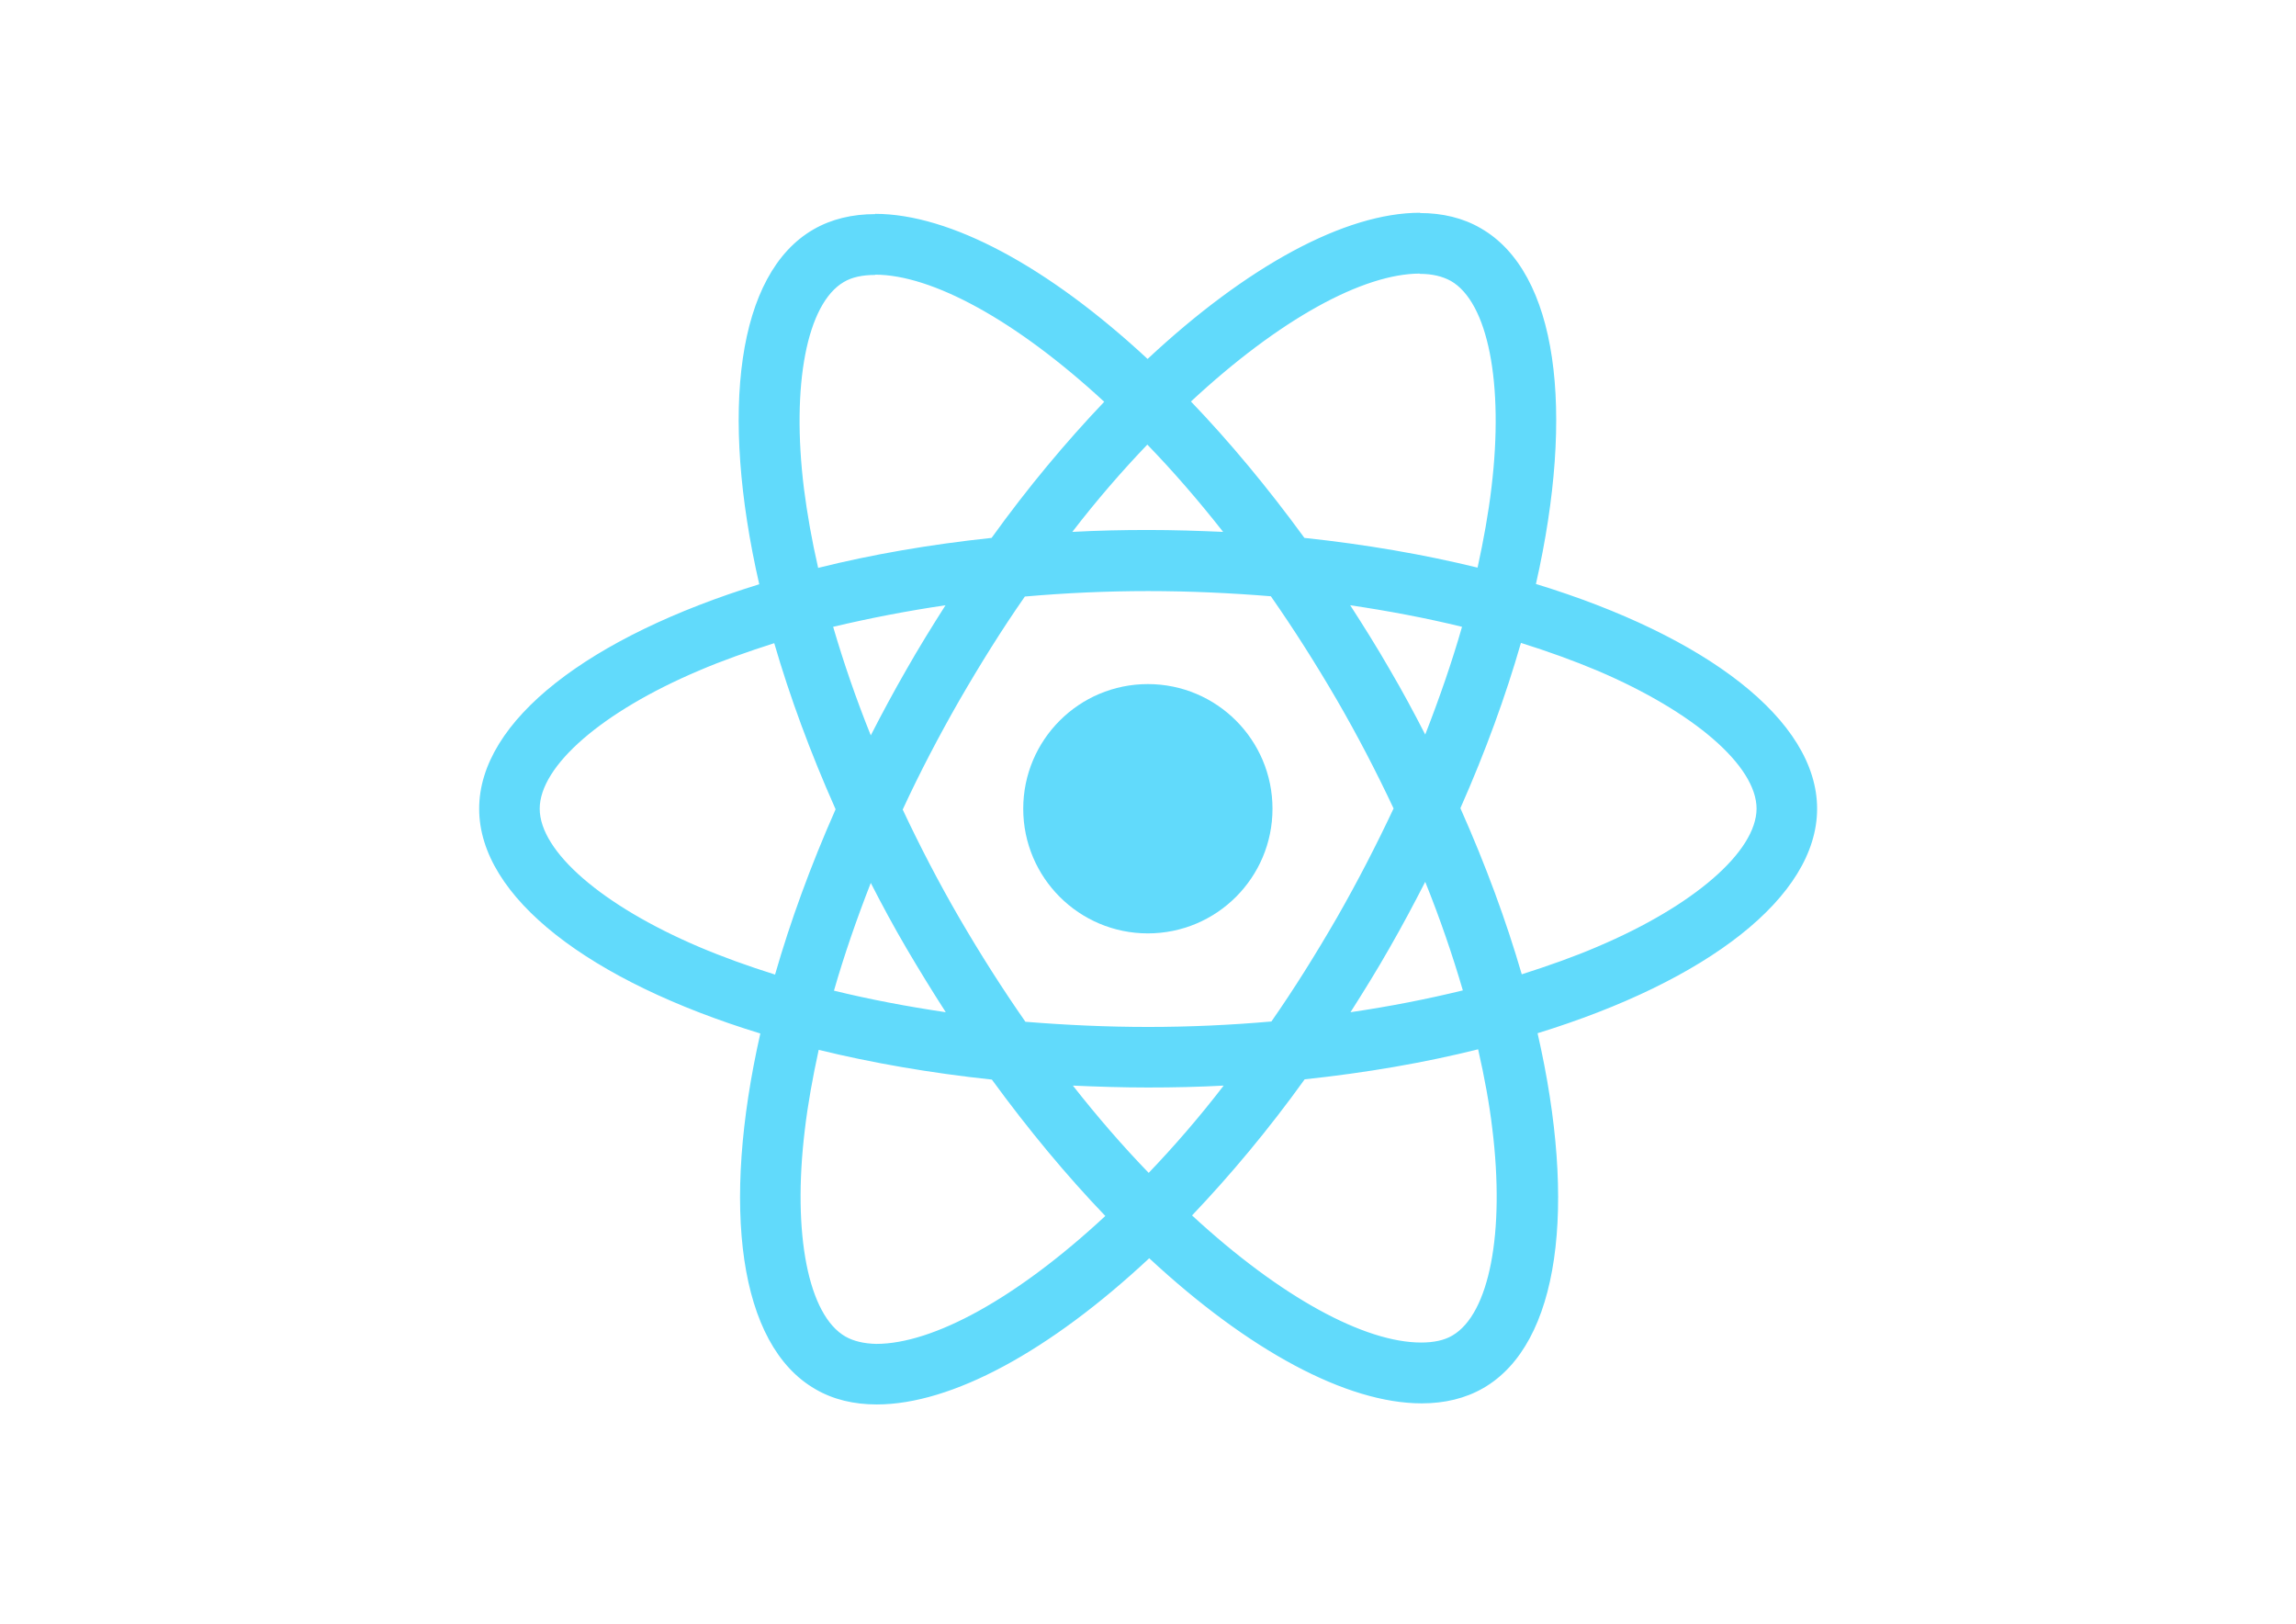
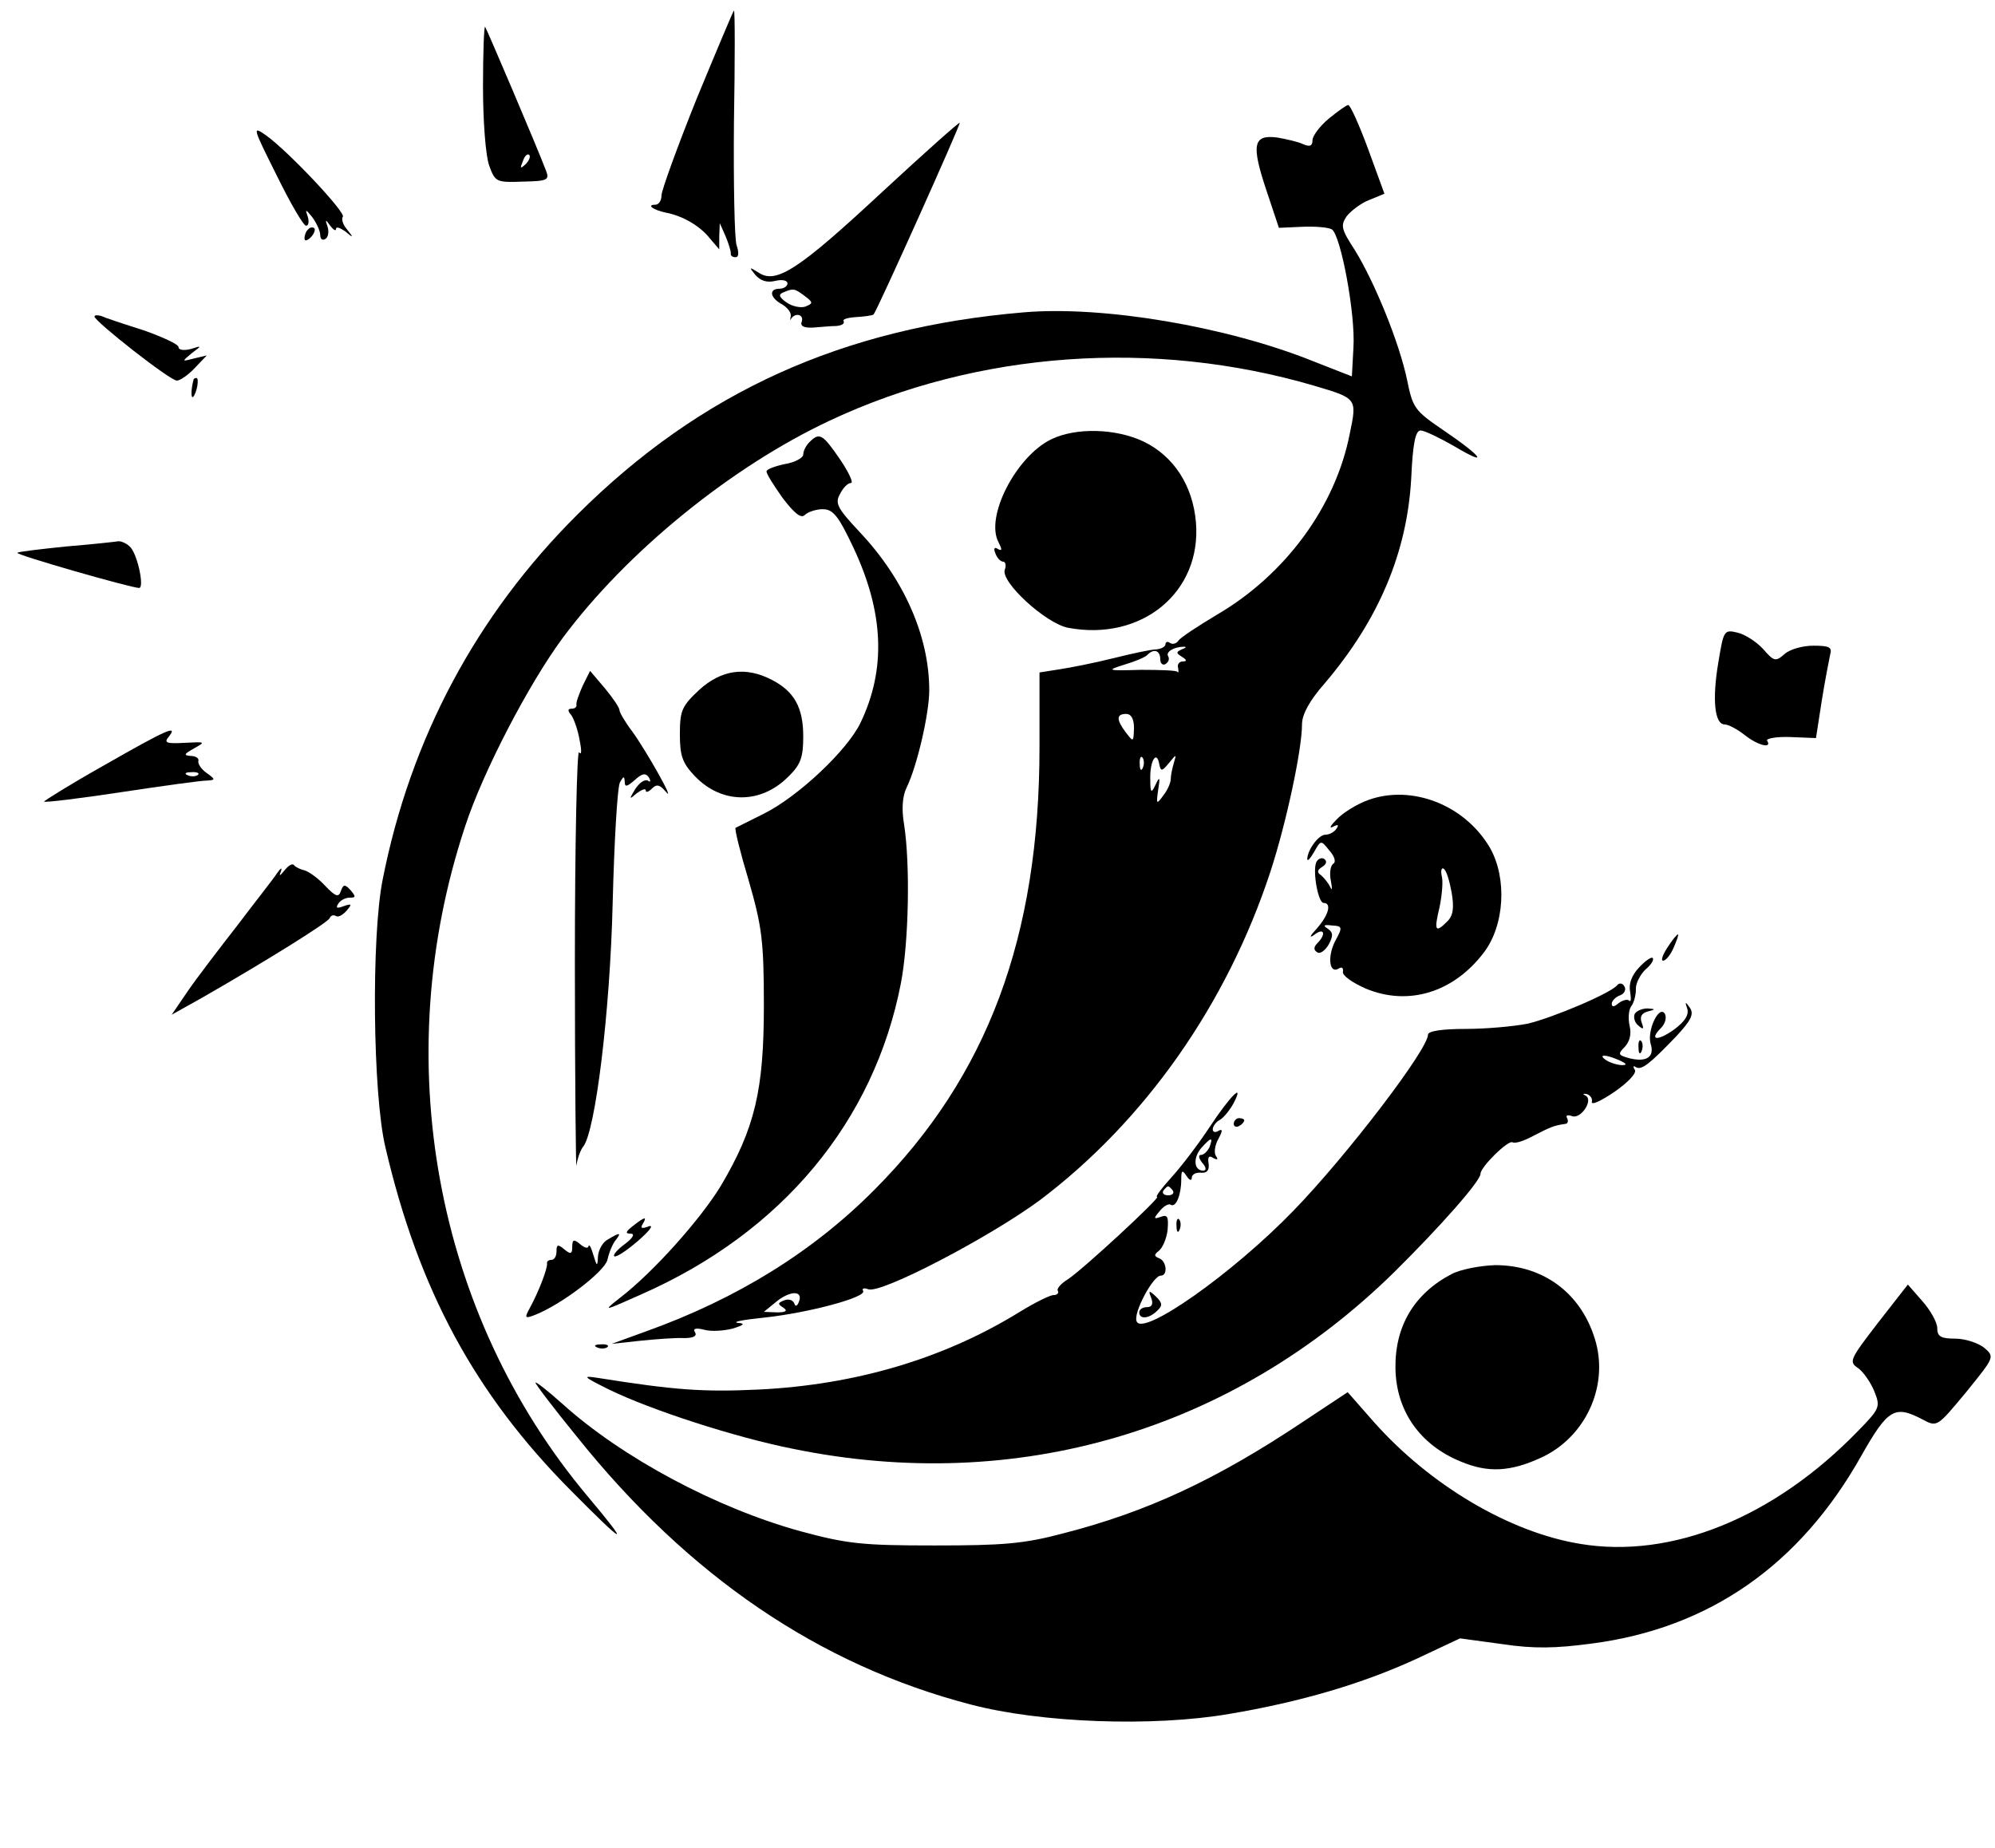
- <svg xmlns="http://www.w3.org/2000/svg" viewBox="0 0 841.9 595.3">
-   <g fill="#61DAFB">
-     <path d="M666.3 296.5c0-32.5-40.7-63.3-103.1-82.4 14.4-63.6 8-114.2-20.2-130.4-6.5-3.8-14.1-5.6-22.4-5.6v22.3c4.6 0 8.3.9 11.4 2.6 13.6 7.8 19.5 37.5 14.9 75.7-1.1 9.4-2.9 19.3-5.1 29.4-19.6-4.8-41-8.5-63.5-10.9-13.5-18.5-27.5-35.3-41.6-50 32.6-30.3 63.2-46.9 84-46.9V78c-27.5 0-63.5 19.6-99.9 53.6-36.4-33.8-72.4-53.2-99.9-53.2v22.3c20.7 0 51.4 16.5 84 46.6-14 14.7-28 31.4-41.3 49.9-22.6 2.4-44 6.1-63.6 11-2.3-10-4-19.7-5.2-29-4.7-38.2 1.1-67.9 14.6-75.8 3-1.8 6.9-2.6 11.5-2.6V78.5c-8.4 0-16 1.8-22.6 5.6-28.1 16.2-34.4 66.7-19.9 130.1-62.2 19.2-102.7 49.9-102.7 82.3 0 32.5 40.7 63.3 103.1 82.4-14.4 63.6-8 114.2 20.2 130.4 6.5 3.8 14.1 5.6 22.5 5.6 27.5 0 63.5-19.6 99.9-53.6 36.4 33.8 72.4 53.2 99.9 53.2 8.4 0 16-1.8 22.6-5.6 28.1-16.2 34.4-66.7 19.9-130.1 62-19.1 102.5-49.9 102.5-82.3zm-130.2-66.7c-3.7 12.9-8.3 26.2-13.5 39.5-4.1-8-8.4-16-13.1-24-4.6-8-9.5-15.8-14.4-23.4 14.2 2.1 27.9 4.7 41 7.9zm-45.8 106.5c-7.8 13.5-15.8 26.3-24.1 38.2-14.9 1.3-30 2-45.2 2-15.1 0-30.2-.7-45-1.9-8.3-11.9-16.4-24.6-24.2-38-7.6-13.1-14.5-26.4-20.8-39.8 6.2-13.4 13.2-26.8 20.7-39.9 7.8-13.5 15.8-26.3 24.1-38.2 14.9-1.3 30-2 45.2-2 15.1 0 30.2.7 45 1.9 8.3 11.9 16.4 24.6 24.2 38 7.6 13.1 14.5 26.4 20.8 39.8-6.3 13.4-13.2 26.8-20.7 39.9zm32.3-13c5.4 13.4 10 26.8 13.8 39.8-13.1 3.2-26.9 5.9-41.2 8 4.9-7.7 9.8-15.6 14.4-23.7 4.6-8 8.9-16.1 13-24.1zM421.2 430c-9.3-9.6-18.6-20.3-27.8-32 9 .4 18.2.7 27.5.7 9.4 0 18.7-.2 27.8-.7-9 11.7-18.3 22.4-27.5 32zm-74.4-58.9c-14.2-2.1-27.9-4.7-41-7.9 3.7-12.9 8.3-26.2 13.5-39.5 4.1 8 8.4 16 13.1 24 4.7 8 9.5 15.8 14.4 23.4zM420.7 163c9.3 9.6 18.6 20.3 27.8 32-9-.4-18.2-.7-27.5-.7-9.4 0-18.7.2-27.8.7 9-11.7 18.3-22.4 27.5-32zm-74 58.9c-4.9 7.7-9.8 15.6-14.4 23.7-4.6 8-8.9 16-13 24-5.4-13.4-10-26.8-13.8-39.8 13.1-3.1 26.9-5.8 41.2-7.9zm-90.5 125.2c-35.4-15.1-58.3-34.9-58.3-50.6 0-15.7 22.9-35.6 58.3-50.6 8.6-3.7 18-7 27.7-10.1 5.7 19.6 13.2 40 22.5 60.9-9.2 20.8-16.6 41.1-22.2 60.6-9.9-3.1-19.3-6.5-28-10.2zM310 490c-13.6-7.8-19.5-37.5-14.9-75.7 1.1-9.4 2.9-19.3 5.1-29.4 19.6 4.8 41 8.5 63.5 10.9 13.5 18.5 27.5 35.3 41.6 50-32.6 30.3-63.2 46.9-84 46.9-4.5-.1-8.3-1-11.3-2.7zm237.2-76.2c4.7 38.2-1.1 67.9-14.6 75.8-3 1.8-6.9 2.6-11.5 2.6-20.7 0-51.4-16.5-84-46.6 14-14.7 28-31.4 41.3-49.9 22.6-2.4 44-6.1 63.6-11 2.3 10.1 4.1 19.8 5.2 29.1zm38.5-66.7c-8.6 3.7-18 7-27.7 10.1-5.7-19.6-13.2-40-22.5-60.9 9.2-20.8 16.6-41.1 22.2-60.6 9.9 3.1 19.3 6.5 28.1 10.2 35.4 15.1 58.3 34.9 58.3 50.6-.1 15.7-23 35.6-58.4 50.6zM320.8 78.4z" />
-     <circle cx="420.9" cy="296.5" r="45.7" />
-     <path d="M520.5 78.1z" />
+ <svg xmlns="http://www.w3.org/2000/svg" version="1.0" width="380pt" height="352pt" viewBox="0 0 380 352" preserveAspectRatio="xMidYMid meet">
+   <g transform="translate(0,352) scale(0.1,-0.1)" fill="#000000" stroke="none">
+     <path d="M1327 3332 c-37 -92 -67 -175 -67 -184 0 -10 -5 -18 -12 -18 -17 0 -4 -10 20 -15 32 -6 65 -25 84 -49 l18 -21 0 25 1 25 11 -25 c6 -14 10 -28 10 -32 -1 -5 3 -8 9 -8 6 0 7 8 2 23 -4 12 -6 118 -5 235 2 116 2 212 0 212 -1 0 -33 -76 -71 -168z" />
+     <path d="M920 3355 c0 -65 5 -133 12 -151 11 -30 13 -32 63 -30 48 1 52 3 45 21 -17 45 -113 270 -116 274 -2 2 -4 -49 -4 -114z m81 -148 c-10 -9 -11 -8 -5 6 3 10 9 15 12 12 3 -3 0 -11 -7 -18z" />
+     <path d="M2531 3294 c-17 -14 -31 -33 -31 -41 0 -11 -5 -13 -17 -8 -10 5 -33 10 -50 13 -46 6 -50 -13 -21 -100 l24 -72 45 2 c24 1 49 -1 56 -5 17 -12 45 -161 41 -225 l-3 -55 -74 29 c-164 66 -400 106 -551 93 -345 -29 -616 -152 -850 -385 -193 -192 -318 -427 -371 -695 -22 -109 -19 -409 5 -510 63 -271 170 -470 354 -655 106 -107 114 -109 31 -10 -291 347 -380 833 -233 1276 34 104 121 271 186 359 122 164 321 326 509 414 281 132 617 156 923 66 81 -24 81 -24 67 -91 -27 -139 -123 -269 -253 -345 -37 -22 -70 -44 -73 -49 -4 -6 -11 -8 -16 -5 -5 4 -9 2 -9 -2 0 -5 -8 -9 -17 -10 -10 0 -47 -8 -83 -17 -36 -9 -82 -18 -102 -21 l-38 -6 0 -142 c0 -362 -99 -627 -314 -843 -117 -118 -262 -208 -435 -270 l-66 -24 55 6 c30 3 68 6 83 5 18 0 25 4 21 11 -5 7 1 9 17 5 14 -4 38 -2 54 2 23 7 25 10 10 11 -11 2 12 6 50 10 85 9 197 39 189 51 -3 5 2 6 10 3 24 -9 231 99 327 170 200 151 356 373 439 626 30 92 60 232 60 280 0 19 14 45 43 78 103 121 157 249 165 390 3 67 8 92 18 92 7 0 36 -14 64 -30 67 -40 55 -21 -20 30 -56 38 -59 43 -70 97 -15 71 -61 184 -99 246 -26 40 -28 47 -16 65 8 10 27 25 43 31 l29 12 -31 85 c-17 46 -34 84 -38 84 -3 0 -20 -12 -37 -26z m-280 -1011 c-11 -5 -11 -7 0 -14 10 -6 10 -9 2 -9 -7 0 -11 -6 -9 -12 1 -7 1 -11 -1 -8 -1 3 -33 4 -70 4 -65 -2 -66 -1 -31 10 20 6 40 14 44 19 12 12 24 8 24 -9 0 -8 5 -12 10 -9 6 4 8 10 5 15 -5 8 11 18 30 18 6 0 4 -2 -4 -5z m-91 -150 c-1 -27 -1 -27 -15 -9 -19 25 -19 36 0 36 10 0 15 -10 15 -27z m17 -75 c-3 -8 -6 -5 -6 6 -1 11 2 17 5 13 3 -3 4 -12 1 -19z m50 9 c14 17 14 17 9 0 -3 -10 -6 -24 -6 -31 0 -7 -6 -21 -14 -31 -13 -18 -14 -18 -10 10 4 25 3 27 -5 10 -8 -17 -10 -16 -10 11 -1 34 12 56 17 29 3 -15 5 -15 19 2z m-705 -1026 c-3 -9 -7 -11 -9 -4 -3 7 -11 9 -19 6 -13 -5 -13 -7 -2 -14 9 -6 5 -9 -12 -9 l-25 1 22 18 c26 22 53 24 45 2z" />
+     <path d="M1680 3154 c-158 -147 -201 -175 -234 -154 -19 12 -20 12 -7 -4 10 -11 22 -15 38 -11 13 3 23 1 23 -5 0 -5 -7 -10 -15 -10 -21 0 -19 -17 5 -30 10 -6 18 -16 16 -23 -1 -6 -1 -9 1 -4 8 12 25 8 20 -6 -3 -8 4 -12 22 -11 14 1 34 3 44 3 10 1 16 4 14 9 -3 4 8 7 24 8 16 1 31 3 33 5 7 8 166 362 164 365 -2 1 -68 -58 -148 -132z m-147 -198 c16 -12 16 -14 1 -20 -8 -3 -25 0 -36 8 -14 10 -16 15 -6 19 19 8 21 8 41 -7z" />
+     <path d="M527 3186 c26 -53 51 -96 56 -96 5 0 6 8 3 18 -5 14 -4 14 9 -2 8 -11 15 -26 15 -34 0 -7 4 -11 10 -7 5 3 7 13 4 23 -5 14 -4 15 5 2 6 -8 11 -11 11 -6 0 5 8 2 18 -5 15 -13 16 -12 3 4 -8 9 -11 20 -8 24 7 7 -103 124 -146 155 -27 19 -26 16 20 -76z" />
+     <path d="M587 3083 c-4 -3 -7 -11 -7 -17 0 -6 5 -5 12 2 6 6 9 14 7 17 -3 3 -9 2 -12 -2z" />
+     <path d="M180 2917 c0 -9 145 -123 157 -122 6 0 22 11 34 24 l23 24 -25 -6 c-23 -6 -23 -6 -4 10 20 15 20 15 -2 8 -13 -3 -23 -2 -23 4 0 5 -30 19 -67 32 -38 12 -74 24 -80 27 -7 2 -13 2 -13 -1z" />
+     <path d="M369 2798 c-5 -18 -6 -38 -1 -34 7 8 12 36 6 36 -2 0 -4 -1 -5 -2z" />
+     <path d="M2002 2683 c-67 -33 -126 -148 -100 -196 7 -14 7 -17 -1 -13 -7 5 -9 1 -5 -8 3 -9 10 -16 15 -16 4 0 6 -7 3 -15 -9 -23 78 -103 121 -111 140 -26 254 68 243 201 -6 70 -42 126 -100 154 -53 25 -129 27 -176 4z" />
+     <path d="M1542 2678 c-7 -7 -12 -17 -12 -24 0 -6 -16 -15 -35 -18 -19 -4 -35 -10 -35 -14 0 -5 14 -27 31 -51 23 -30 35 -39 42 -32 6 6 22 11 34 11 20 0 30 -13 58 -72 59 -125 63 -233 14 -335 -25 -52 -118 -140 -184 -173 -28 -14 -52 -26 -54 -27 -2 -2 9 -47 25 -100 25 -87 29 -114 29 -238 0 -162 -17 -234 -82 -344 -39 -64 -129 -165 -193 -214 -33 -26 -31 -25 43 8 267 118 442 329 493 592 15 78 18 226 6 303 -5 29 -3 54 5 70 20 41 43 141 43 185 0 103 -48 212 -133 302 -42 45 -47 54 -37 72 6 12 15 21 21 21 5 0 -4 20 -21 45 -33 48 -39 52 -58 33z" />
+     <path d="M126 2479 c-49 -5 -91 -10 -93 -12 -3 -4 217 -67 232 -67 10 0 -2 60 -16 77 -6 7 -17 12 -23 12 -6 -1 -51 -6 -100 -10z" />
+     <path d="M3273 2258 c-12 -71 -7 -118 12 -118 7 0 24 -9 38 -20 25 -20 53 -27 43 -11 -3 4 17 8 44 7 l49 -2 11 71 c6 38 14 78 16 88 4 14 -1 17 -32 17 -21 0 -45 -7 -55 -16 -17 -15 -20 -14 -41 10 -13 14 -35 28 -49 31 -25 6 -26 4 -36 -57z" />
+     <path d="M1110 2214 c-7 -16 -13 -32 -12 -36 1 -5 -3 -8 -9 -8 -8 0 -8 -4 -1 -12 5 -7 13 -29 16 -48 4 -19 4 -30 -1 -23 -4 6 -8 -174 -8 -400 0 -227 2 -401 3 -387 2 14 8 30 13 36 23 29 51 255 56 464 3 118 9 222 14 230 7 12 8 12 9 1 0 -11 4 -10 19 3 14 13 21 14 27 5 4 -7 3 -10 -2 -6 -6 3 -16 -4 -24 -16 -12 -20 -12 -21 3 -8 10 7 17 10 17 5 0 -4 5 -3 12 4 9 9 15 7 26 -6 21 -25 -37 78 -64 115 -13 17 -24 36 -24 40 0 5 -13 24 -28 42 l-28 33 -14 -28z" />
+     <path d="M1332 2206 c-33 -31 -37 -39 -37 -85 0 -41 5 -55 29 -80 51 -53 125 -53 177 -1 24 23 29 37 29 77 0 55 -17 86 -60 108 -50 26 -96 19 -138 -19z" />
+     <path d="M198 2062 c-64 -36 -115 -68 -114 -69 2 -2 68 6 147 18 79 12 152 22 162 22 18 1 18 2 0 15 -10 7 -17 18 -15 23 1 5 -6 9 -15 9 -14 1 -12 4 6 14 23 13 23 13 -17 11 -35 -2 -40 0 -31 11 20 25 -4 14 -123 -54z m179 -18 c-3 -3 -12 -4 -19 -1 -8 3 -5 6 6 6 11 1 17 -2 13 -5z" />
+     <path d="M2606 1996 c-22 -8 -49 -25 -60 -37 -12 -12 -15 -18 -7 -14 9 5 12 4 7 -3 -4 -7 -14 -12 -21 -12 -14 0 -35 -30 -35 -47 1 -4 6 2 13 14 13 23 13 23 29 3 10 -11 13 -22 8 -25 -6 -4 -8 -18 -5 -33 3 -15 2 -20 -1 -12 -4 8 -12 18 -18 23 -8 5 -7 10 3 16 8 5 9 11 3 15 -5 3 -12 0 -15 -7 -7 -18 4 -77 14 -77 16 0 10 -23 -13 -49 -13 -14 -15 -19 -5 -12 19 15 24 2 6 -16 -7 -7 -7 -13 0 -17 5 -4 15 3 22 15 9 17 8 23 -2 30 -10 6 -7 8 8 6 20 -1 21 -3 6 -30 -15 -30 -11 -63 7 -52 6 4 9 1 8 -6 -2 -7 18 -21 43 -32 81 -34 167 -8 225 68 40 52 45 142 12 200 -48 82 -149 121 -232 91z m159 -176 c5 -29 3 -44 -8 -55 -23 -23 -26 -19 -15 27 5 24 7 51 4 60 -2 10 0 16 4 13 5 -3 11 -23 15 -45z" />
+     <path d="M542 1862 c-9 -11 -11 -12 -7 -2 3 8 0 7 -7 -3 -7 -11 -42 -55 -76 -100 -35 -45 -78 -101 -95 -126 l-30 -44 59 33 c122 70 239 143 242 151 2 5 7 7 12 4 4 -3 13 2 20 10 11 13 10 14 -5 9 -13 -5 -16 -4 -11 4 4 7 14 12 22 12 12 0 12 2 2 14 -11 12 -14 12 -19 -2 -4 -12 -10 -10 -30 11 -13 14 -31 27 -39 29 -8 2 -17 6 -20 10 -3 4 -11 -1 -18 -10z" />
+     <path d="M3176 1715 c-9 -14 -13 -25 -8 -25 5 0 14 11 20 25 6 14 10 25 8 25 -2 0 -11 -11 -20 -25z" />
+     <path d="M3122 1677 c-14 -15 -20 -31 -17 -46 2 -13 2 -21 -2 -17 -3 3 -12 1 -20 -5 -8 -7 -13 -8 -13 -1 0 5 7 13 16 16 8 3 12 11 8 17 -3 6 -9 7 -13 3 -10 -15 -124 -63 -171 -74 -25 -5 -78 -10 -117 -10 -46 0 -73 -4 -73 -11 0 -28 -155 -231 -256 -335 -116 -120 -288 -241 -299 -211 -7 15 31 87 46 87 14 0 11 28 -3 33 -10 4 -10 7 -1 14 7 5 15 23 17 40 2 25 0 30 -13 25 -14 -5 -14 -3 -2 11 7 9 17 15 21 12 10 -6 20 19 20 48 0 18 2 19 10 7 5 -8 10 -10 10 -4 0 7 8 11 18 10 11 -1 16 5 14 18 -2 12 1 16 9 10 8 -4 10 -3 5 4 -4 6 -2 21 5 33 8 15 8 19 0 15 -6 -4 -11 -3 -11 3 0 5 6 14 14 18 7 4 19 19 26 32 21 41 -7 13 -46 -46 -21 -32 -53 -74 -72 -95 -19 -21 -32 -38 -28 -38 8 0 -141 -138 -170 -157 -13 -8 -22 -18 -19 -22 2 -4 -1 -8 -8 -8 -7 0 -35 -14 -63 -31 -145 -90 -314 -140 -499 -149 -106 -5 -160 -1 -305 22 -32 5 -30 3 20 -22 80 -39 240 -91 351 -113 425 -87 836 34 1144 336 87 86 165 174 165 188 0 13 53 65 61 60 5 -3 23 3 41 13 33 17 39 19 59 22 5 0 7 5 4 11 -3 5 0 7 9 4 17 -7 42 31 26 39 -6 3 -5 4 2 3 7 -2 12 -9 10 -15 -1 -7 18 2 43 19 26 18 43 36 39 42 -4 6 -3 9 2 5 11 -6 26 6 76 58 29 31 35 43 27 55 -9 13 -10 12 -5 -2 3 -12 -5 -24 -25 -39 -32 -23 -49 -21 -25 3 8 8 11 20 7 27 -11 17 -34 -32 -27 -57 8 -25 -7 -36 -40 -28 -22 6 -23 8 -9 22 9 10 13 24 9 40 -3 13 -2 30 3 37 5 6 9 21 9 32 -1 11 8 28 18 38 11 9 17 19 14 22 -2 3 -14 -5 -26 -18z m-37 -177 c13 -6 15 -9 5 -9 -8 0 -22 4 -30 9 -18 12 -2 12 25 0z m-781 -165 c-4 -8 -11 -15 -16 -15 -6 0 -5 -6 2 -15 8 -9 8 -15 2 -15 -18 0 -20 24 -4 43 19 21 23 22 16 2z m-70 -83 c3 -5 -1 -9 -9 -9 -8 0 -12 4 -9 9 3 4 7 8 9 8 2 0 6 -4 9 -8z" />
+     <path d="M3114 1589 c-3 -6 -1 -16 6 -22 10 -9 12 -8 7 5 -4 11 0 18 11 21 16 4 16 5 0 6 -9 0 -20 -4 -24 -10z" />
+     <path d="M3121 1524 c0 -11 3 -14 6 -6 3 7 2 16 -1 19 -3 4 -6 -2 -5 -13z" />
+     <path d="M2350 1379 c0 -5 5 -7 10 -4 6 3 10 8 10 11 0 2 -4 4 -10 4 -5 0 -10 -5 -10 -11z" />
+     <path d="M1206 1185 c-14 -11 -16 -15 -5 -15 9 0 5 -8 -11 -20 -14 -10 -23 -21 -20 -23 3 -3 23 10 45 29 22 19 31 31 21 28 -13 -5 -17 -4 -12 4 9 15 5 15 -18 -3z" />
+     <path d="M2241 1184 c0 -11 3 -14 6 -6 3 7 2 16 -1 19 -3 4 -6 -2 -5 -13z" />
+     <path d="M1158 1159 c-10 -5 -18 -20 -19 -32 -1 -21 -2 -20 -9 3 -4 14 -8 21 -9 16 -1 -5 -8 -3 -16 4 -12 10 -15 9 -15 -5 0 -14 -3 -15 -15 -5 -12 10 -15 10 -15 -4 0 -9 -4 -16 -10 -16 -5 0 -9 -3 -8 -7 1 -9 -15 -52 -33 -85 -10 -18 -9 -20 7 -14 51 19 135 83 141 106 3 14 10 31 16 38 11 14 8 15 -15 1z" />
+     <path d="M2765 1093 c-71 -37 -108 -99 -107 -179 1 -81 46 -146 124 -178 52 -22 95 -20 155 8 81 38 126 131 103 218 -25 92 -98 148 -192 148 -29 -1 -66 -8 -83 -17z" />
+     <path d="M3577 1000 c-53 -69 -56 -74 -38 -86 10 -7 24 -27 31 -44 12 -30 11 -33 -31 -76 -160 -165 -355 -244 -529 -215 -135 22 -286 112 -392 231 l-51 58 -86 -57 c-165 -110 -296 -171 -456 -212 -75 -20 -115 -23 -245 -23 -138 0 -166 3 -255 27 -160 44 -340 140 -454 243 -28 25 -51 43 -51 40 0 -3 35 -49 79 -103 213 -266 462 -435 750 -510 133 -35 346 -43 492 -18 137 23 255 58 357 105 l83 39 81 -11 c60 -9 101 -8 169 1 225 29 398 150 515 359 50 88 63 96 116 68 28 -15 28 -14 83 52 54 67 55 67 34 85 -12 9 -36 17 -55 17 -27 0 -34 4 -34 20 0 11 -13 34 -28 51 l-28 32 -57 -73z" />
+     <path d="M2193 1047 c4 -11 1 -17 -8 -17 -8 0 -15 -4 -15 -10 0 -14 19 -12 34 3 11 10 10 15 -2 27 -14 13 -15 12 -9 -3z" />
+     <path d="M1138 953 c7 -3 16 -2 19 1 4 3 -2 6 -13 5 -11 0 -14 -3 -6 -6z" />
  </g>
</svg>
